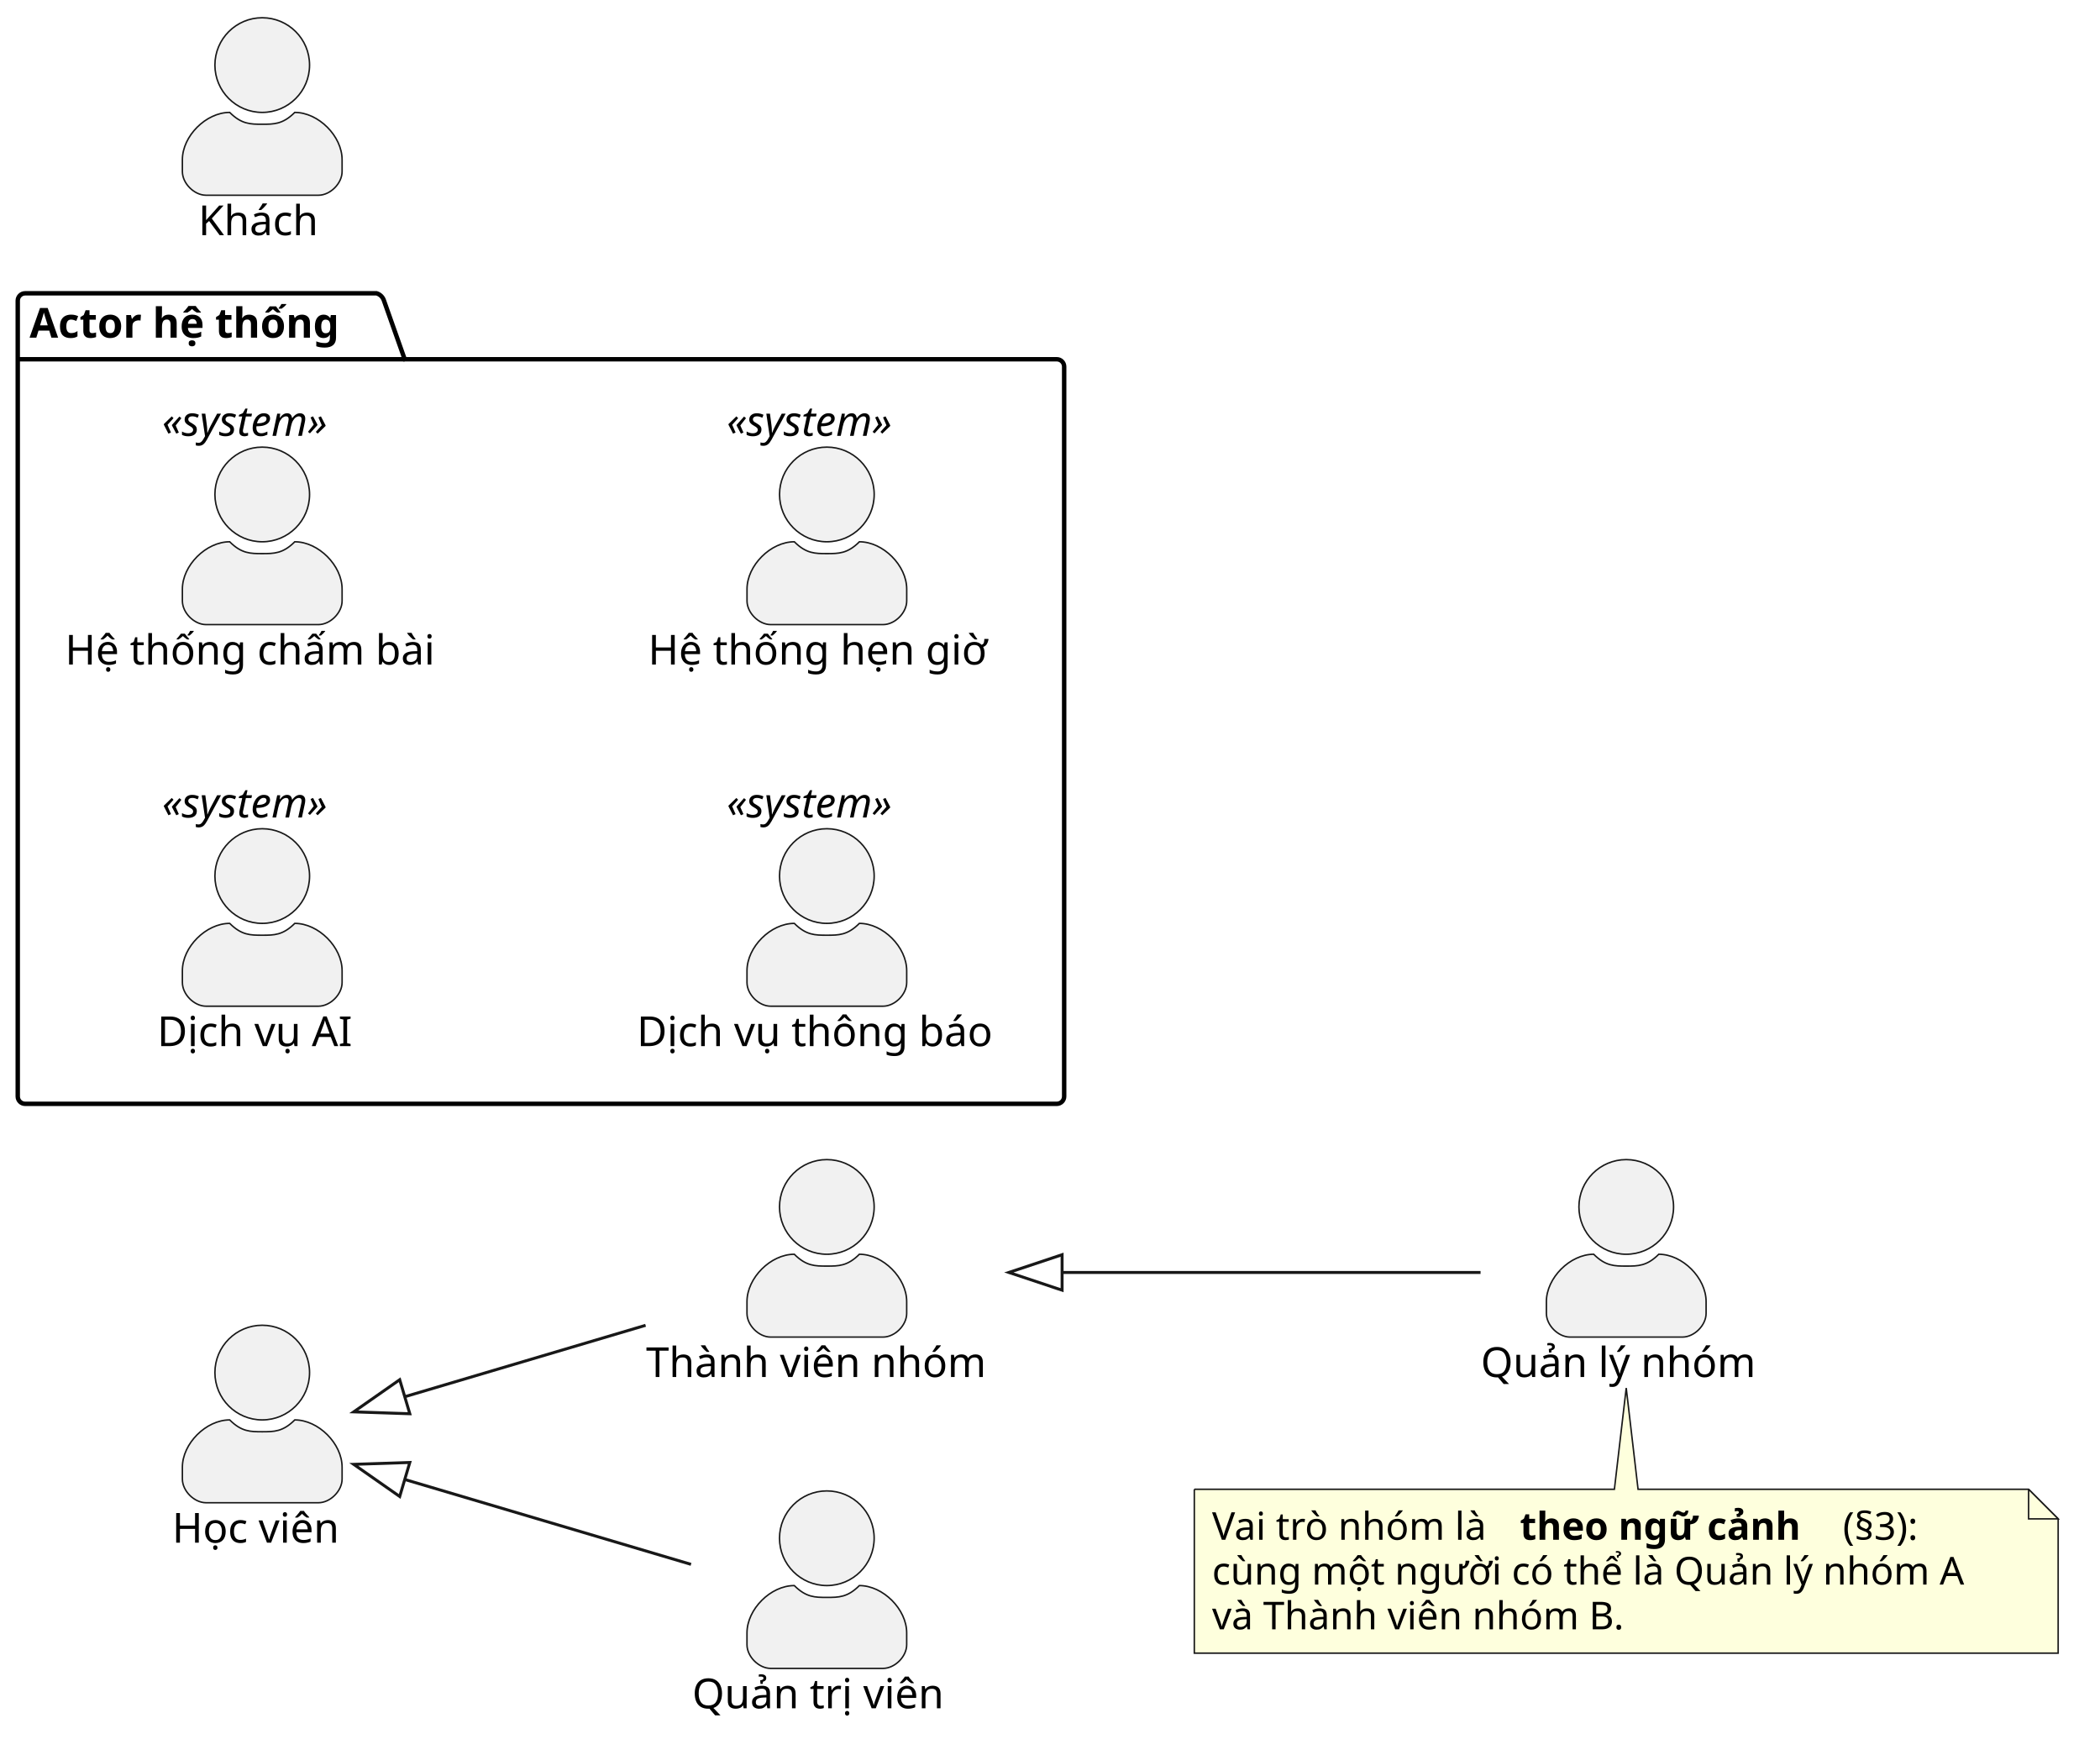
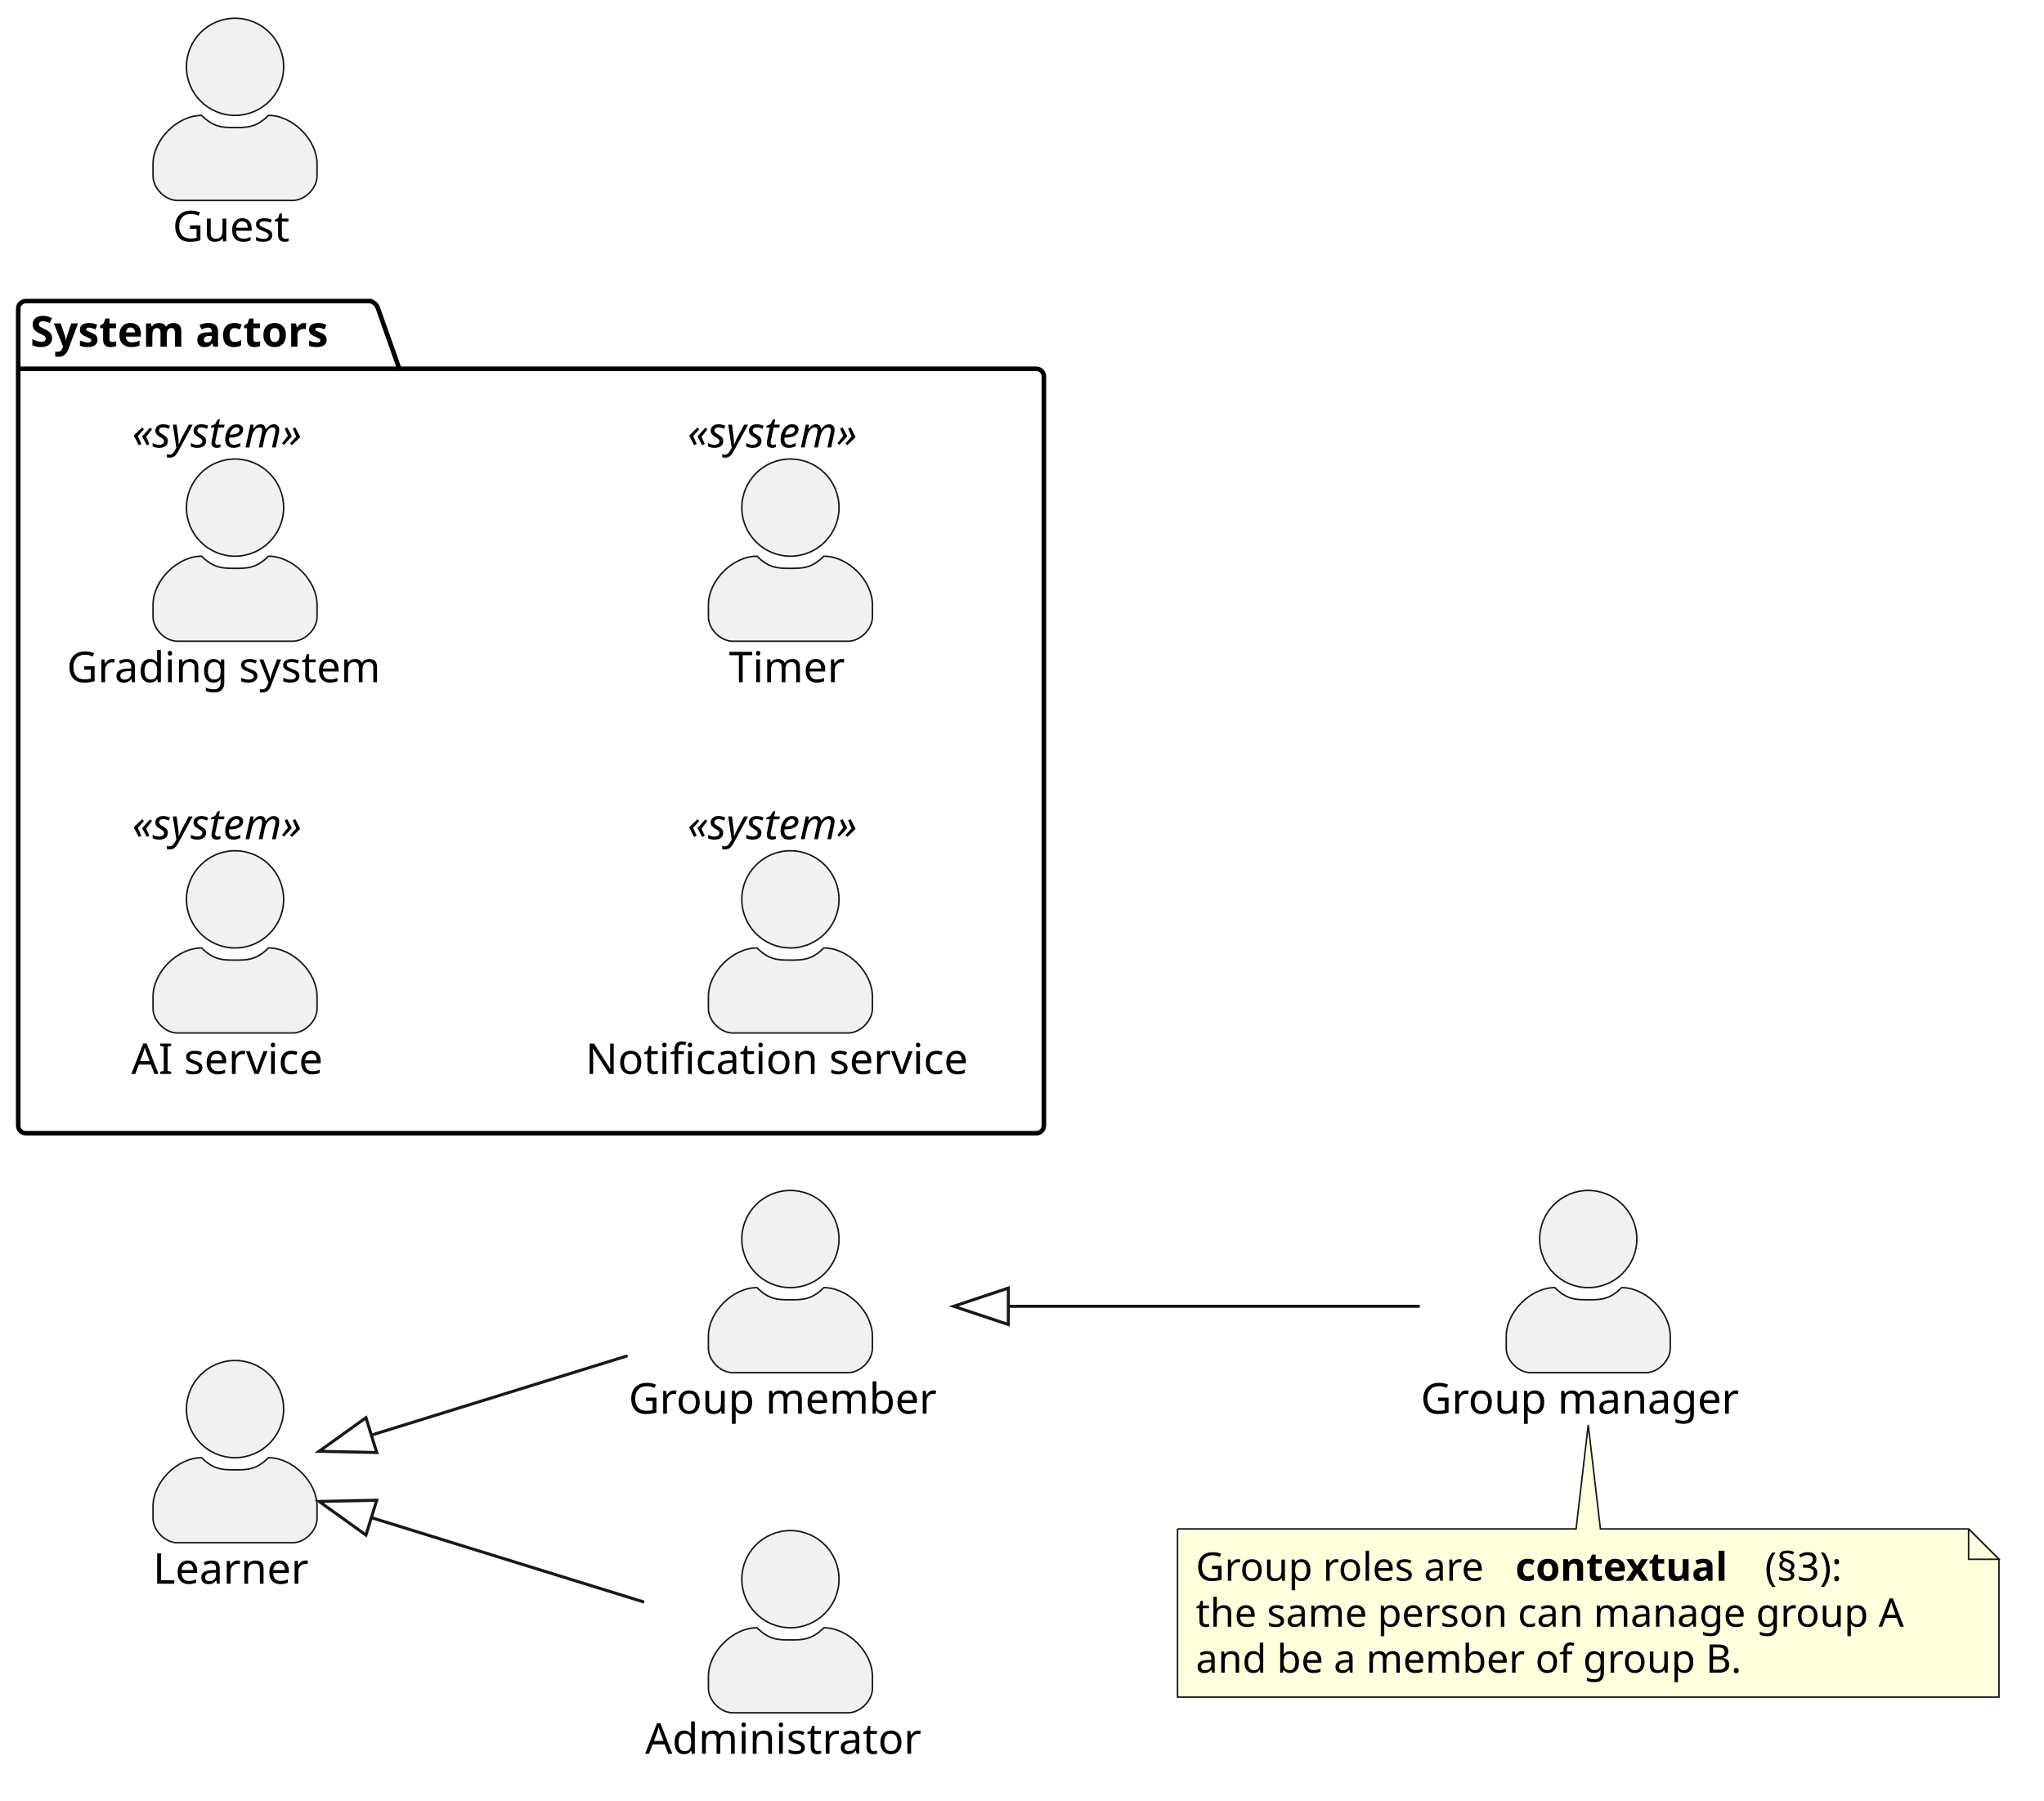
- <svg xmlns="http://www.w3.org/2000/svg" contentStyleType="text/css" data-diagram-type="DESCRIPTION" height="593px" preserveAspectRatio="none" style="width:710px;height:593px;background:#FFFFFF;" version="1.1" viewBox="0 0 710 593" width="710px" zoomAndPan="magnify">
+ <svg xmlns="http://www.w3.org/2000/svg" version="1.1" data-diagram-type="DESCRIPTION" style="width:673px;height:593px;background:#FFFFFF;" width="673px" height="593px" viewBox="0 0 673 593" zoomAndPan="magnify" preserveAspectRatio="none" contentStyleType="text/css">
  <defs />
-   <g>
-     <g class="cluster" data-qualified-name="Actor h. th.ng" data-source-line="14" id="ent0009">
-       <path d="M8.5,99.15 L127.324,99.15 A3.75,3.75 0 0 1 129.824,101.65 L136.824,121.447 L357.29,121.447 A2.5,2.5 0 0 1 359.79,123.947 L359.79,370.65 A2.5,2.5 0 0 1 357.29,373.15 L8.5,373.15 A2.5,2.5 0 0 1 6,370.65 L6,101.65 A2.5,2.5 0 0 1 8.5,99.15" fill="none" style="stroke:#000000;stroke-width:1.5;" />
-       <line style="stroke:#000000;stroke-width:1.5;" x1="6" x2="136.824" y1="121.447" y2="121.447" />
-       <text fill="#000000" font-family="sans-serif" font-size="14" font-weight="700" lengthAdjust="spacing" textLength="117.824" x="10" y="114.145">Actor hệ thống</text>
+   <g font-family="sans-serif" lengthAdjust="spacing">
+     <g class="cluster" data-qualified-name="System actors" id="ent0009" data-source-line="14">
+       <path d="M8.5,99.15 L121.985,99.15 A3.75,3.75 0 0 1 124.485,101.65 L131.485,121.447 L341.21,121.447 A2.5,2.5 0 0 1 343.71,123.947 L343.71,370.65 A2.5,2.5 0 0 1 341.21,373.15 L8.5,373.15 A2.5,2.5 0 0 1 6,370.65 L6,101.65 A2.5,2.5 0 0 1 8.5,99.15" style="stroke:#000;stroke-width:1.5;" fill="none" />
+       <line x1="6" y1="121.447" x2="131.485" y2="121.447" style="stroke:#000;stroke-width:1.5;" />
+       <text x="10" y="114.145" fill="#000" font-size="14" textLength="112.485" font-weight="700">System actors</text>
    </g>
-     <g class="entity" data-qualified-name="Actor h. th.ng.AI" data-source-line="15" id="ent0010">
-       <ellipse cx="88.662" cy="296.147" fill="#F1F1F1" rx="16" ry="16" style="stroke:#181818;stroke-width:0.5;" />
-       <path d="M88.662,316.147 C92.662,316.147 95.662,316.147 99.662,312.147 C107.662,312.147 115.662,320.147 115.662,328.147 L115.662,332.147 C115.662,336.147 111.662,340.147 107.662,340.147 L69.662,340.147 C65.662,340.147 61.662,336.147 61.662,332.147 L61.662,328.147 C61.662,320.147 69.662,312.147 77.662,312.147 C81.662,316.147 84.662,316.147 88.662,316.147" fill="#F1F1F1" style="stroke:#181818;stroke-width:0.5;" />
-       <text fill="#000000" font-family="sans-serif" font-size="14" lengthAdjust="spacing" textLength="71.005" x="53.16" y="353.642">Dịch vụ AI</text>
-       <text fill="#000000" font-family="sans-serif" font-size="14" font-style="italic" lengthAdjust="spacing" textLength="67.744" x="54.79" y="276.345">«system»</text>
+     <g class="entity" data-qualified-name="System actors.AI" id="ent0010" data-source-line="15">
+       <ellipse cx="77.392" cy="296.147" rx="16" ry="16" fill="#F1F1F1" style="stroke:#181818;stroke-width:0.5;" />
+       <path d="M77.392,316.147 C81.392,316.147 84.392,316.147 88.392,312.147 C96.392,312.147 104.392,320.147 104.392,328.147 L104.392,332.147 C104.392,336.147 100.392,340.147 96.392,340.147 L58.392,340.147 C54.392,340.147 50.392,336.147 50.392,332.147 L50.392,328.147 C50.392,320.147 58.392,312.147 66.392,312.147 C70.392,316.147 73.392,316.147 77.392,316.147" style="stroke:#181818;stroke-width:0.5;" fill="#F1F1F1" />
+       <text x="43.24" y="353.642" fill="#000" font-size="14" textLength="68.305">AI service</text>
+       <text x="43.52" y="276.345" fill="#000" font-size="14" textLength="67.744" font-style="italic">«system»</text>
    </g>
-     <g class="entity" data-qualified-name="Actor h. th.ng.Judge" data-source-line="16" id="ent0011">
-       <ellipse cx="88.661" cy="167.147" fill="#F1F1F1" rx="16" ry="16" style="stroke:#181818;stroke-width:0.5;" />
-       <path d="M88.661,187.147 C92.661,187.147 95.661,187.147 99.661,183.147 C107.661,183.147 115.661,191.147 115.661,199.147 L115.661,203.147 C115.661,207.147 111.661,211.147 107.661,211.147 L69.661,211.147 C65.661,211.147 61.661,207.147 61.661,203.147 L61.661,199.147 C61.661,191.147 69.661,183.147 77.661,183.147 C81.661,187.147 84.661,187.147 88.661,187.147" fill="#F1F1F1" style="stroke:#181818;stroke-width:0.5;" />
-       <text fill="#000000" font-family="sans-serif" font-size="14" lengthAdjust="spacing" textLength="133.321" x="22" y="224.642">Hệ thống chấm bài</text>
-       <text fill="#000000" font-family="sans-serif" font-size="14" font-style="italic" lengthAdjust="spacing" textLength="67.744" x="54.789" y="147.345">«system»</text>
+     <g class="entity" data-qualified-name="System actors.Judge" id="ent0011" data-source-line="16">
+       <ellipse cx="77.392" cy="167.147" rx="16" ry="16" fill="#F1F1F1" style="stroke:#181818;stroke-width:0.5;" />
+       <path d="M77.392,187.147 C81.392,187.147 84.392,187.147 88.392,183.147 C96.392,183.147 104.392,191.147 104.392,199.147 L104.392,203.147 C104.392,207.147 100.392,211.147 96.392,211.147 L58.392,211.147 C54.392,211.147 50.392,207.147 50.392,203.147 L50.392,199.147 C50.392,191.147 58.392,183.147 66.392,183.147 C70.392,187.147 73.392,187.147 77.392,187.147" style="stroke:#181818;stroke-width:0.5;" fill="#F1F1F1" />
+       <text x="22" y="224.642" fill="#000" font-size="14" textLength="110.783">Grading system</text>
+       <text x="43.52" y="147.345" fill="#000" font-size="14" textLength="67.744" font-style="italic">«system»</text>
    </g>
-     <g class="entity" data-qualified-name="Actor h. th.ng.Notify" data-source-line="17" id="ent0012">
-       <ellipse cx="279.554" cy="296.147" fill="#F1F1F1" rx="16" ry="16" style="stroke:#181818;stroke-width:0.5;" />
-       <path d="M279.554,316.147 C283.554,316.147 286.554,316.147 290.554,312.147 C298.554,312.147 306.554,320.147 306.554,328.147 L306.554,332.147 C306.554,336.147 302.554,340.147 298.554,340.147 L260.554,340.147 C256.554,340.147 252.554,336.147 252.554,332.147 L252.554,328.147 C252.554,320.147 260.554,312.147 268.554,312.147 C272.554,316.147 275.554,316.147 279.554,316.147" fill="#F1F1F1" style="stroke:#181818;stroke-width:0.5;" />
-       <text fill="#000000" font-family="sans-serif" font-size="14" lengthAdjust="spacing" textLength="128.468" x="215.32" y="353.642">Dịch vụ thông báo</text>
-       <text fill="#000000" font-family="sans-serif" font-size="14" font-style="italic" lengthAdjust="spacing" textLength="67.744" x="245.682" y="276.345">«system»</text>
+     <g class="entity" data-qualified-name="System actors.Notify" id="ent0012" data-source-line="17">
+       <ellipse cx="260.244" cy="296.147" rx="16" ry="16" fill="#F1F1F1" style="stroke:#181818;stroke-width:0.5;" />
+       <path d="M260.244,316.147 C264.244,316.147 267.244,316.147 271.244,312.147 C279.244,312.147 287.244,320.147 287.244,328.147 L287.244,332.147 C287.244,336.147 283.244,340.147 279.244,340.147 L241.244,340.147 C237.244,340.147 233.244,336.147 233.244,332.147 L233.244,328.147 C233.244,320.147 241.244,312.147 249.244,312.147 C253.244,316.147 256.244,316.147 260.244,316.147" style="stroke:#181818;stroke-width:0.5;" fill="#F1F1F1" />
+       <text x="192.78" y="353.642" fill="#000" font-size="14" textLength="134.928">Notification service</text>
+       <text x="226.372" y="276.345" fill="#000" font-size="14" textLength="67.744" font-style="italic">«system»</text>
    </g>
-     <g class="entity" data-qualified-name="Actor h. th.ng.Timer" data-source-line="18" id="ent0013">
-       <ellipse cx="279.56" cy="167.147" fill="#F1F1F1" rx="16" ry="16" style="stroke:#181818;stroke-width:0.5;" />
-       <path d="M279.56,187.147 C283.56,187.147 286.56,187.147 290.56,183.147 C298.56,183.147 306.56,191.147 306.56,199.147 L306.56,203.147 C306.56,207.147 302.56,211.147 298.56,211.147 L260.56,211.147 C256.56,211.147 252.56,207.147 252.56,203.147 L252.56,199.147 C252.56,191.147 260.56,183.147 268.56,183.147 C272.56,187.147 275.56,187.147 279.56,187.147" fill="#F1F1F1" style="stroke:#181818;stroke-width:0.5;" />
-       <text fill="#000000" font-family="sans-serif" font-size="14" lengthAdjust="spacing" textLength="120.88" x="219.12" y="224.642">Hệ thống hẹn giờ</text>
-       <text fill="#000000" font-family="sans-serif" font-size="14" font-style="italic" lengthAdjust="spacing" textLength="67.744" x="245.688" y="147.345">«system»</text>
+     <g class="entity" data-qualified-name="System actors.Timer" id="ent0013" data-source-line="18">
+       <ellipse cx="260.252" cy="167.147" rx="16" ry="16" fill="#F1F1F1" style="stroke:#181818;stroke-width:0.5;" />
+       <path d="M260.252,187.147 C264.252,187.147 267.252,187.147 271.252,183.147 C279.252,183.147 287.252,191.147 287.252,199.147 L287.252,203.147 C287.252,207.147 283.252,211.147 279.252,211.147 L241.252,211.147 C237.252,211.147 233.252,207.147 233.252,203.147 L233.252,199.147 C233.252,191.147 241.252,183.147 249.252,183.147 C253.252,187.147 256.252,187.147 260.252,187.147" style="stroke:#181818;stroke-width:0.5;" fill="#F1F1F1" />
+       <text x="240.028" y="224.642" fill="#000" font-size="14" textLength="40.448">Timer</text>
+       <text x="226.38" y="147.345" fill="#000" font-size="14" textLength="67.744" font-style="italic">«system»</text>
    </g>
-     <g class="entity" data-qualified-name="Guest" data-source-line="4" id="ent0001">
-       <ellipse cx="88.66" cy="22" fill="#F1F1F1" rx="16" ry="16" style="stroke:#181818;stroke-width:0.5;" />
-       <path d="M88.66,42 C92.66,42 95.66,42 99.66,38 C107.66,38 115.66,46 115.66,54 L115.66,58 C115.66,62 111.66,66 107.66,66 L69.66,66 C65.66,66 61.66,62 61.66,58 L61.66,54 C61.66,46 69.66,38 77.66,38 C81.66,42 84.66,42 88.66,42" fill="#F1F1F1" style="stroke:#181818;stroke-width:0.5;" />
-       <text fill="#000000" font-family="sans-serif" font-size="14" lengthAdjust="spacing" textLength="43.203" x="67.058" y="79.495">Khách</text>
+     <g class="entity" data-qualified-name="Guest" id="ent0001" data-source-line="4">
+       <ellipse cx="77.39" cy="22" rx="16" ry="16" fill="#F1F1F1" style="stroke:#181818;stroke-width:0.5;" />
+       <path d="M77.39,42 C81.39,42 84.39,42 88.39,38 C96.39,38 104.39,46 104.39,54 L104.39,58 C104.39,62 100.39,66 96.39,66 L58.39,66 C54.39,66 50.39,62 50.39,58 L50.39,54 C50.39,46 58.39,38 66.39,38 C70.39,42 73.39,42 77.39,42" style="stroke:#181818;stroke-width:0.5;" fill="#F1F1F1" />
+       <text x="56.831" y="79.495" fill="#000" font-size="14" textLength="41.118">Guest</text>
    </g>
-     <g class="entity" data-qualified-name="Learner" data-source-line="5" id="ent0002">
-       <ellipse cx="88.661" cy="464" fill="#F1F1F1" rx="16" ry="16" style="stroke:#181818;stroke-width:0.5;" />
-       <path d="M88.661,484 C92.661,484 95.661,484 99.661,480 C107.661,480 115.661,488 115.661,496 L115.661,500 C115.661,504 111.661,508 107.661,508 L69.661,508 C65.661,508 61.661,504 61.661,500 L61.661,496 C61.661,488 69.661,480 77.661,480 C81.661,484 84.661,484 88.661,484" fill="#F1F1F1" style="stroke:#181818;stroke-width:0.5;" />
-       <text fill="#000000" font-family="sans-serif" font-size="14" lengthAdjust="spacing" textLength="60.901" x="58.21" y="521.495">Học viên</text>
+     <g class="entity" data-qualified-name="Learner" id="ent0002" data-source-line="5">
+       <ellipse cx="77.39" cy="464" rx="16" ry="16" fill="#F1F1F1" style="stroke:#181818;stroke-width:0.5;" />
+       <path d="M77.39,484 C81.39,484 84.39,484 88.39,480 C96.39,480 104.39,488 104.39,496 L104.39,500 C104.39,504 100.39,508 96.39,508 L58.39,508 C54.39,508 50.39,504 50.39,500 L50.39,496 C50.39,488 58.39,480 66.39,480 C70.39,484 73.39,484 77.39,484" style="stroke:#181818;stroke-width:0.5;" fill="#F1F1F1" />
+       <text x="50.395" y="521.495" fill="#000" font-size="14" textLength="53.99">Learner</text>
    </g>
-     <g class="entity" data-qualified-name="GMember" data-source-line="6" id="ent0003">
-       <ellipse cx="279.55" cy="408" fill="#F1F1F1" rx="16" ry="16" style="stroke:#181818;stroke-width:0.5;" />
-       <path d="M279.55,428 C283.55,428 286.55,428 290.55,424 C298.55,424 306.55,432 306.55,440 L306.55,444 C306.55,448 302.55,452 298.55,452 L260.55,452 C256.55,452 252.55,448 252.55,444 L252.55,440 C252.55,432 260.55,424 268.55,424 C272.55,428 275.55,428 279.55,428" fill="#F1F1F1" style="stroke:#181818;stroke-width:0.5;" />
-       <text fill="#000000" font-family="sans-serif" font-size="14" lengthAdjust="spacing" textLength="122.261" x="218.42" y="465.495">Thành viên nhóm</text>
+     <g class="entity" data-qualified-name="GMember" id="ent0003" data-source-line="6">
+       <ellipse cx="260.242" cy="408" rx="16" ry="16" fill="#F1F1F1" style="stroke:#181818;stroke-width:0.5;" />
+       <path d="M260.242,428 C264.242,428 267.242,428 271.242,424 C279.242,424 287.242,432 287.242,440 L287.242,444 C287.242,448 283.242,452 279.242,452 L241.242,452 C237.242,452 233.242,448 233.242,444 L233.242,440 C233.242,432 241.242,424 249.242,424 C253.242,428 256.242,428 260.242,428" style="stroke:#181818;stroke-width:0.5;" fill="#F1F1F1" />
+       <text x="206.98" y="465.495" fill="#000" font-size="14" textLength="106.524">Group member</text>
    </g>
-     <g class="entity" data-qualified-name="GManager" data-source-line="7" id="ent0004">
-       <ellipse cx="549.825" cy="408" fill="#F1F1F1" rx="16" ry="16" style="stroke:#181818;stroke-width:0.5;" />
-       <path d="M549.825,428 C553.825,428 556.825,428 560.825,424 C568.825,424 576.825,432 576.825,440 L576.825,444 C576.825,448 572.825,452 568.825,452 L530.825,452 C526.825,452 522.825,448 522.825,444 L522.825,440 C522.825,432 530.825,424 538.825,424 C542.825,428 545.825,428 549.825,428" fill="#F1F1F1" style="stroke:#181818;stroke-width:0.5;" />
-       <text fill="#000000" font-family="sans-serif" font-size="14" lengthAdjust="spacing" textLength="98.369" x="500.64" y="465.495">Quản lý nhóm</text>
+     <g class="entity" data-qualified-name="GManager" id="ent0004" data-source-line="7">
+       <ellipse cx="522.942" cy="408" rx="16" ry="16" fill="#F1F1F1" style="stroke:#181818;stroke-width:0.5;" />
+       <path d="M522.942,428 C526.942,428 529.942,428 533.942,424 C541.942,424 549.942,432 549.942,440 L549.942,444 C549.942,448 545.942,452 541.942,452 L503.942,452 C499.942,452 495.942,448 495.942,444 L495.942,440 C495.942,432 503.942,424 511.942,424 C515.942,428 518.942,428 522.942,428" style="stroke:#181818;stroke-width:0.5;" fill="#F1F1F1" />
+       <text x="467.79" y="465.495" fill="#000" font-size="14" textLength="110.305">Group manager</text>
    </g>
-     <g class="entity" data-qualified-name="Admin" data-source-line="8" id="ent0005">
-       <ellipse cx="279.55" cy="520" fill="#F1F1F1" rx="16" ry="16" style="stroke:#181818;stroke-width:0.5;" />
-       <path d="M279.55,540 C283.55,540 286.55,540 290.55,536 C298.55,536 306.55,544 306.55,552 L306.55,556 C306.55,560 302.55,564 298.55,564 L260.55,564 C256.55,564 252.55,560 252.55,556 L252.55,552 C252.55,544 260.55,536 268.55,536 C272.55,540 275.55,540 279.55,540" fill="#F1F1F1" style="stroke:#181818;stroke-width:0.5;" />
-       <text fill="#000000" font-family="sans-serif" font-size="14" lengthAdjust="spacing" textLength="91.041" x="234.03" y="577.495">Quản trị viên</text>
+     <g class="entity" data-qualified-name="Admin" id="ent0005" data-source-line="8">
+       <ellipse cx="260.251" cy="520" rx="16" ry="16" fill="#F1F1F1" style="stroke:#181818;stroke-width:0.5;" />
+       <path d="M260.251,540 C264.251,540 267.251,540 271.251,536 C279.251,536 287.251,544 287.251,552 L287.251,556 C287.251,560 283.251,564 279.251,564 L241.251,564 C237.251,564 233.251,560 233.251,556 L233.251,552 C233.251,544 241.251,536 249.251,536 C253.251,540 256.251,540 260.251,540" style="stroke:#181818;stroke-width:0.5;" fill="#F1F1F1" />
+       <text x="212.41" y="577.495" fill="#000" font-size="14" textLength="95.683">Administrator</text>
    </g>
-     <g class="entity" data-qualified-name="GMN14" data-source-line="22" id="ent0015">
-       <path d="M403.79,503.45 L403.79,558.848 A0,0 0 0 0 403.79,558.848 L695.854,558.848 A0,0 0 0 0 695.854,558.848 L695.854,513.45 L685.854,503.45 L553.82,503.45 L549.82,469.21 L545.82,503.45 L403.79,503.45 A0,0 0 0 0 403.79,503.45" fill="#FEFFDD" style="stroke:#181818;stroke-width:0.5;" />
-       <path d="M685.854,503.45 L685.854,513.45 L695.854,513.45 L685.854,503.45" fill="#FEFFDD" style="stroke:#181818;stroke-width:0.5;" />
-       <text fill="#000000" font-family="sans-serif" font-size="13" lengthAdjust="spacing" textLength="99.938" x="409.79" y="520.517">Vai trò nhóm là</text>
-       <text fill="#000000" font-family="sans-serif" font-size="13" font-weight="700" lengthAdjust="spacing" textLength="105.073" x="513.86" y="520.517">theo ngữ cảnh</text>
-       <text fill="#000000" font-family="sans-serif" font-size="13" lengthAdjust="spacing" textLength="29.294" x="623.065" y="520.517">(§3):</text>
-       <text fill="#000000" font-family="sans-serif" font-size="13" lengthAdjust="spacing" textLength="271.064" x="409.79" y="535.65">cùng một người có thể là Quản lý nhóm A</text>
-       <text fill="#000000" font-family="sans-serif" font-size="13" lengthAdjust="spacing" textLength="150.503" x="409.79" y="550.783">và Thành viên nhóm B.</text>
+     <g class="entity" data-qualified-name="GMN14" id="ent0015" data-source-line="22">
+       <path d="M387.71,503.45 L387.71,558.848 A0,0 0 0 0 387.71,558.848 L658.173,558.848 A0,0 0 0 0 658.173,558.848 L658.173,513.45 L648.173,503.45 L526.94,503.45 L522.94,469.21 L518.94,503.45 L387.71,503.45 A0,0 0 0 0 387.71,503.45" style="stroke:#181818;stroke-width:0.5;" fill="#FEFFDD" />
+       <path d="M648.173,503.45 L648.173,513.45 L658.173,513.45 L648.173,503.45" style="stroke:#181818;stroke-width:0.5;" fill="#FEFFDD" />
+       <text x="393.71" y="520.517" fill="#000" font-size="13" textLength="101.118">Group roles are</text>
+       <text x="498.96" y="520.517" fill="#000" font-size="13" textLength="78.006" font-weight="700">contextual</text>
+       <text x="581.099" y="520.517" fill="#000" font-size="13" textLength="29.294">(§3):</text>
+       <text x="393.71" y="535.65" fill="#000" font-size="13" textLength="249.463">the same person can manage group A</text>
+       <text x="393.71" y="550.783" fill="#000" font-size="13" textLength="192.01">and be a member of group B.</text>
    </g>
-     <g class="link" data-entity-1="ent0002" data-entity-2="ent0003" data-link-type="extension" data-source-line="10" id="lnk6">
-       <path d="M136.847,472.161 C163.277,464.321 185.34,457.79 218.27,448.02" fill="none" id="Learner-backto-GMember" style="stroke:#181818;stroke-width:1;" />
-       <polygon fill="none" points="119.59,477.28,138.553,477.913,135.141,466.409,119.59,477.28" style="stroke:#181818;stroke-width:1;stroke-linejoin:miter;stroke-miterlimit:10;" />
+     <g class="link" data-entity-1="ent0002" data-entity-2="ent0003" id="lnk6" data-source-line="10" data-link-type="extension">
+       <path d="M122.274,472.563 C148.904,464.313 173.34,456.75 206.63,446.44" style="stroke:#181818;stroke-width:1;" fill="none" id="Learner-backto-GMember" />
+       <polygon points="105.08,477.89,124.049,478.295,120.498,466.832,105.08,477.89" fill="none" style="stroke:#181818;stroke-width:1;stroke-linejoin:miter;stroke-miterlimit:10;" />
    </g>
-     <g class="link" data-entity-1="ent0003" data-entity-2="ent0004" data-link-type="extension" data-source-line="11" id="lnk7">
-       <path d="M359.09,430.15 C407.31,430.15 455.9,430.15 500.57,430.15" fill="none" id="GMember-backto-GManager" style="stroke:#181818;stroke-width:1;" />
-       <polygon fill="none" points="341.09,430.15,359.09,436.15,359.09,424.15,341.09,430.15" style="stroke:#181818;stroke-width:1;stroke-linejoin:miter;stroke-miterlimit:10;" />
+     <g class="link" data-entity-1="ent0003" data-entity-2="ent0004" id="lnk7" data-source-line="11" data-link-type="extension">
+       <path d="M332,430.15 C376.64,430.15 422.36,430.15 467.47,430.15" style="stroke:#181818;stroke-width:1;" fill="none" id="GMember-backto-GManager" />
+       <polygon points="314,430.15,332,436.15,332,424.15,314,430.15" fill="none" style="stroke:#181818;stroke-width:1;stroke-linejoin:miter;stroke-miterlimit:10;" />
    </g>
-     <g class="link" data-entity-1="ent0002" data-entity-2="ent0005" data-link-type="extension" data-source-line="12" id="lnk8">
-       <path d="M136.847,500.137 C167.537,509.237 198.38,518.38 233.63,528.83" fill="none" id="Learner-backto-Admin" style="stroke:#181818;stroke-width:1;" />
-       <polygon fill="none" points="119.59,495.02,135.142,505.889,138.553,494.385,119.59,495.02" style="stroke:#181818;stroke-width:1;stroke-linejoin:miter;stroke-miterlimit:10;" />
+     <g class="link" data-entity-1="ent0002" data-entity-2="ent0005" id="lnk8" data-source-line="12" data-link-type="extension">
+       <path d="M122.273,499.739 C150.373,508.449 177.99,516.99 212.08,527.55" style="stroke:#181818;stroke-width:1;" fill="none" id="Learner-backto-Admin" />
+       <polygon points="105.08,494.41,120.497,505.47,124.049,494.008,105.08,494.41" fill="none" style="stroke:#181818;stroke-width:1;stroke-linejoin:miter;stroke-miterlimit:10;" />
    </g>
  </g>
</svg>
